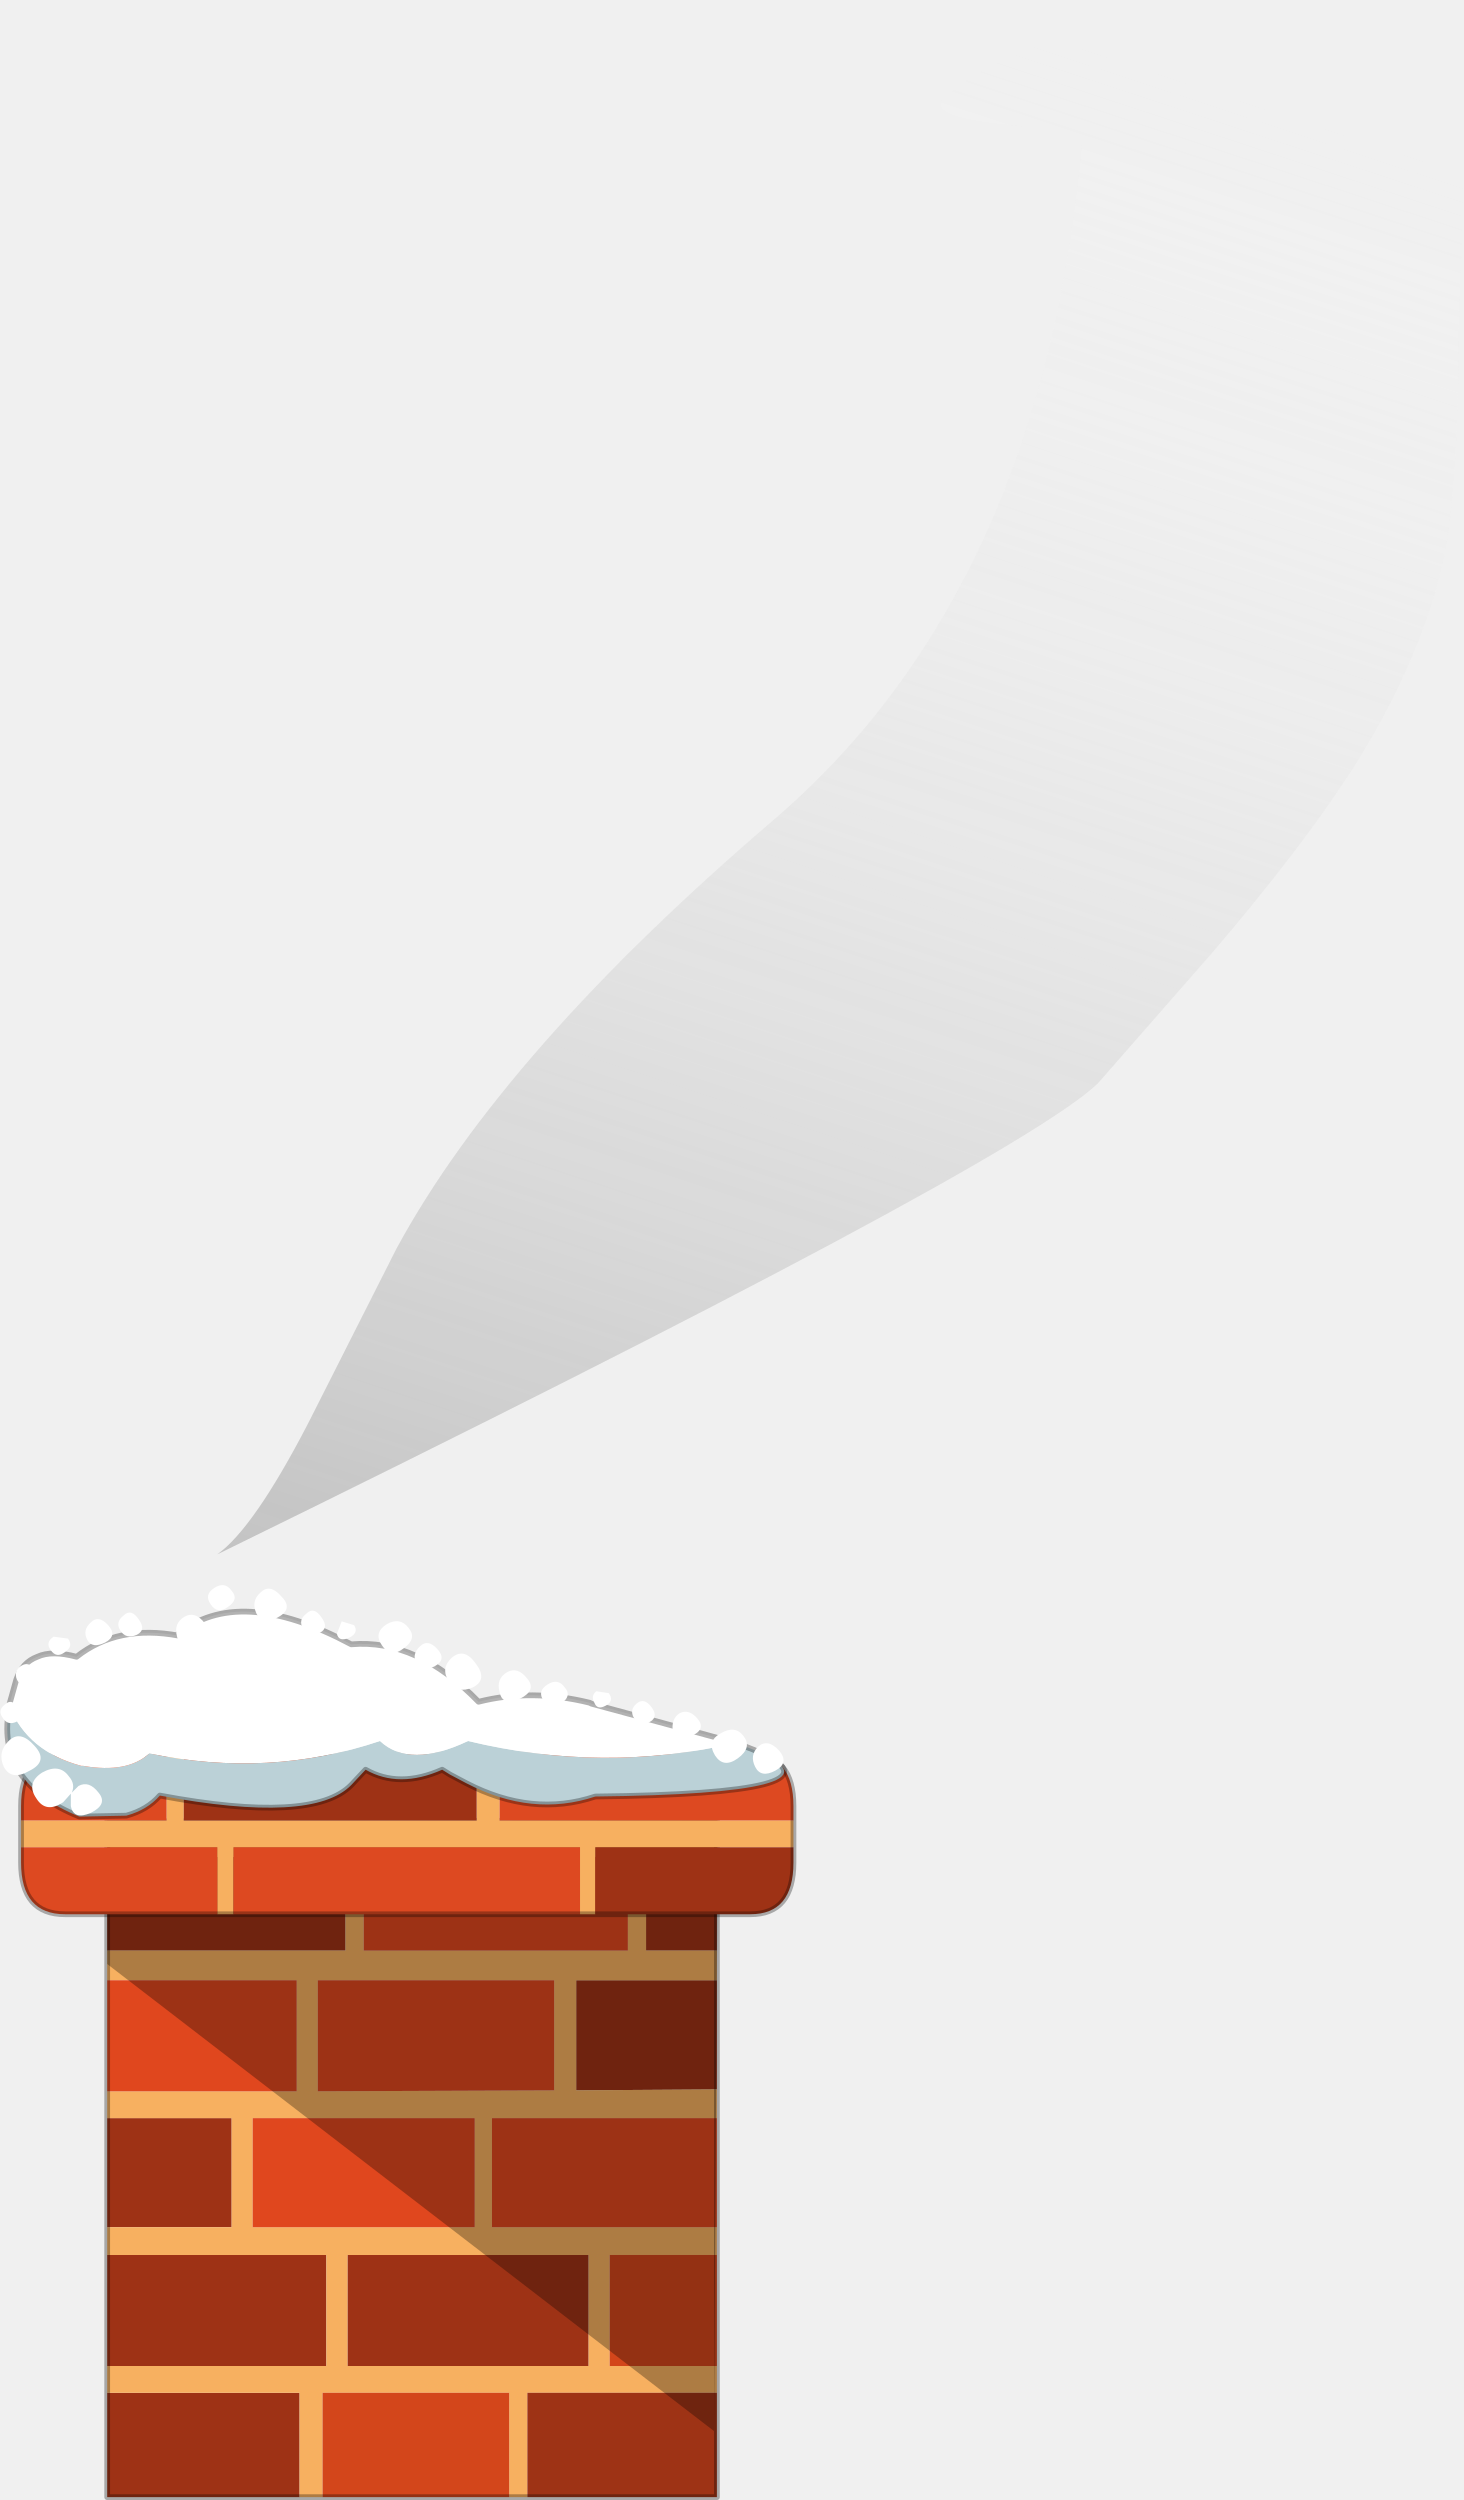
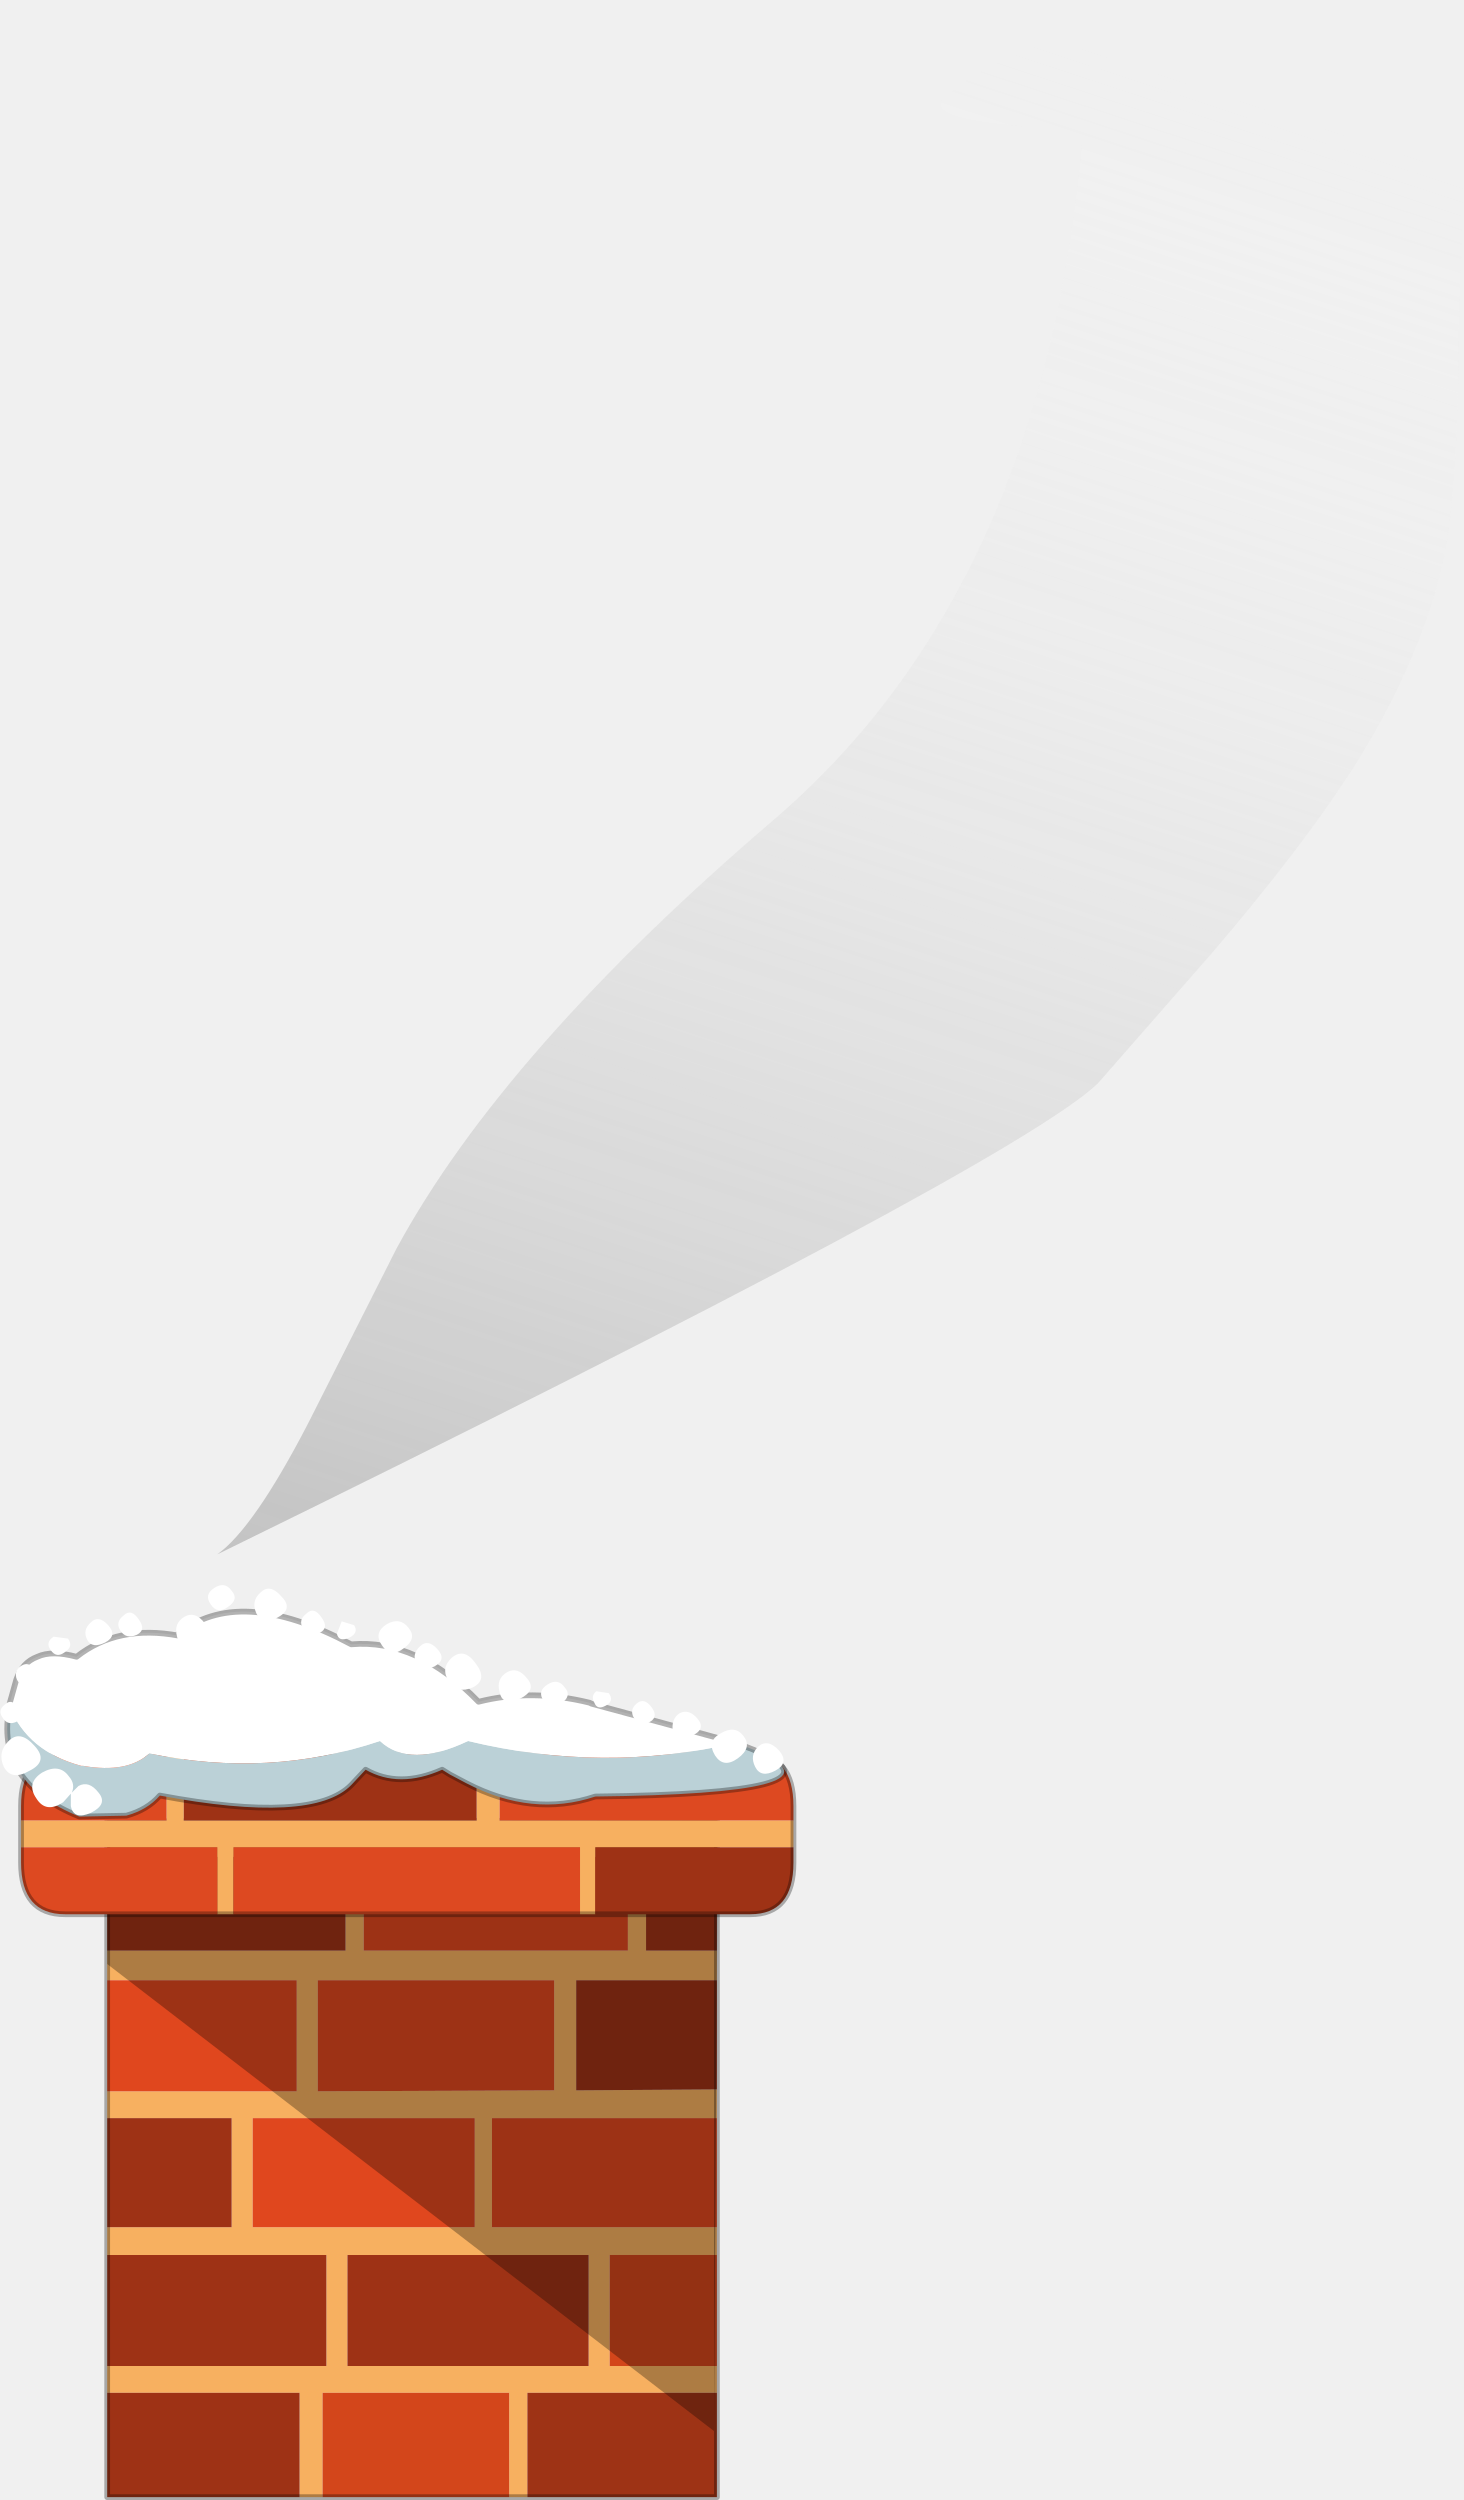
<svg xmlns="http://www.w3.org/2000/svg" xmlns:ns1="https://www.free-decompiler.com/flash" xmlns:xlink="http://www.w3.org/1999/xlink" ns1:objectType="frame" height="130.6px" width="76.45px">
  <g transform="matrix(1.0, 0.0, 0.0, 1.0, 21.5, 130.65)">
-     <use ns1:characterId="981" height="130.6" transform="matrix(1.0, 0.0, 0.0, 1.0, -21.5, -130.65)" width="76.45" xlink:href="#decoration208-shape0" />
+     <use ns1:characterId="1008" height="130.6" transform="matrix(1.0, 0.0, 0.0, 1.0, -21.5, -130.65)" width="76.45" xlink:href="#decoration208-shape0" />
  </g>
  <defs>
    <g id="decoration208-shape0" transform="matrix(1.0, 0.0, 0.0, 1.0, 21.5, 130.65)">
-       <path d="M33.45 -123.95 Q26.6 -124.3 27.8 -125.55 29.55 -127.05 32.4 -128.2 L35.1 -129.3 36.95 -130.35 Q38.7 -131.6 46.95 -127.55 50.8 -125.8 52.4 -124.3 55.1 -122.05 54.95 -120.55 L54.7 -113.4 Q54.7 -105.5 53.95 -101.6 52.8 -96.25 49.2 -90.55 46.55 -86.4 41.8 -80.85 L35.85 -74.05 Q31.3 -69.75 -10.15 -49.45 -8.25 -50.8 -5.4 -56.3 L-0.8 -65.4 Q4.8 -75.75 18.95 -87.85 33.05 -99.95 35.05 -123.55 L34.95 -123.55 33.45 -123.95" fill="url(#decoration208-gradient0)" fill-rule="evenodd" stroke="none" />
-       <path d="M15.95 -33.65 L15.95 -28.75 12.25 -28.75 12.25 -33.65 15.95 -33.65 M15.95 -27.2 L15.95 -21.5 8.6 -21.45 8.6 -27.2 15.95 -27.2 M-5.85 -0.2 L-15.9 -0.2 -15.9 -5.65 -5.85 -5.65 -5.85 -0.2 M-15.9 -7.05 L-15.9 -12.85 -4.45 -12.85 -4.45 -7.05 -15.9 -7.05 M-15.9 -14.3 L-15.9 -20.0 -9.4 -20.0 -9.4 -14.3 -15.9 -14.3 M-15.9 -28.75 L-15.9 -33.65 -3.45 -33.65 -3.45 -28.75 -15.9 -28.75 M9.25 -12.85 L9.25 -7.05 -3.35 -7.05 -3.35 -12.85 9.25 -12.85" fill="#9e3215" fill-rule="evenodd" stroke="none" />
-       <path d="M15.95 -28.75 L15.95 -27.2 8.6 -27.2 8.6 -21.45 15.95 -21.5 15.95 -20.0 4.2 -20.0 4.2 -14.3 15.95 -14.3 15.95 -12.85 10.35 -12.85 10.35 -7.05 15.95 -7.05 15.95 -5.65 6.05 -5.65 6.05 -0.2 5.1 -0.2 5.1 -5.65 -4.65 -5.65 -4.65 -0.2 -5.85 -0.2 -5.85 -5.65 -15.9 -5.65 -15.9 -7.05 -4.45 -7.05 -4.45 -12.85 -15.9 -12.85 -15.9 -14.3 -9.4 -14.3 -9.4 -20.0 -15.9 -20.0 -15.9 -21.4 -6.0 -21.4 -6.0 -27.2 -15.9 -27.2 -15.9 -28.75 -3.45 -28.75 -3.45 -33.65 -15.9 -33.65 -15.9 -35.5 15.95 -35.55 15.95 -33.65 12.25 -33.65 12.25 -28.75 15.95 -28.75 M11.3 -28.75 L11.3 -33.65 -2.5 -33.65 -2.5 -28.75 11.3 -28.75 M3.3 -20.0 L-8.3 -20.0 -8.3 -14.3 3.3 -14.3 3.3 -20.0 M9.25 -12.85 L-3.35 -12.85 -3.35 -7.05 9.25 -7.05 9.25 -12.85 M7.45 -21.45 L7.45 -27.2 -4.9 -27.2 -4.9 -21.4 7.45 -21.45" fill="#f7b060" fill-rule="evenodd" stroke="none" />
-       <path d="M15.95 -20.0 L15.95 -14.3 4.2 -14.3 4.2 -20.0 15.95 -20.0 M-15.9 -21.4 L-15.9 -27.2 -6.0 -27.2 -6.0 -21.4 -15.9 -21.4 M11.3 -28.75 L-2.5 -28.75 -2.5 -33.65 11.3 -33.65 11.3 -28.75 M3.3 -20.0 L3.3 -14.3 -8.3 -14.3 -8.3 -20.0 3.3 -20.0 M7.45 -21.45 L-4.9 -21.4 -4.9 -27.2 7.45 -27.2 7.45 -21.45" fill="#e0471e" fill-rule="evenodd" stroke="none" />
-       <path d="M15.95 -12.85 L15.95 -7.05 10.35 -7.05 10.35 -12.85 15.95 -12.85 M5.1 -0.2 L-4.65 -0.2 -4.65 -5.65 5.1 -5.65 5.1 -0.2" fill="#d3461b" fill-rule="evenodd" stroke="none" />
-       <path d="M15.95 -5.65 L15.95 -0.2 6.05 -0.2 6.05 -5.65 15.95 -5.65" fill="#9e3315" fill-rule="evenodd" stroke="none" />
-       <path d="M15.95 -33.65 L15.95 -28.75 15.95 -27.2 15.95 -21.5 15.95 -20.0 15.95 -14.3 15.95 -12.85 15.95 -7.05 15.95 -5.65 15.95 -0.2 6.05 -0.2 5.1 -0.2 -4.65 -0.2 -5.85 -0.2 -15.9 -0.2 -15.9 -5.65 -15.9 -7.05 -15.9 -12.85 -15.9 -14.3 -15.9 -20.0 -15.9 -21.4 -15.9 -27.2 -15.9 -28.75 -15.9 -33.65 -15.9 -35.5 15.95 -35.55 15.95 -33.65 Z" fill="none" stroke="#000000" stroke-linecap="round" stroke-linejoin="round" stroke-opacity="0.302" stroke-width="0.3" />
+       <path d="M34.95 -123.55 L33.45 -123.95 Q26.6 -124.3 27.8 -125.55 29.55 -127.05 32.4 -128.2 L35.1 -129.3 36.95 -130.35 Q38.7 -131.6 46.95 -127.55 50.8 -125.8 52.4 -124.3 55.1 -122.05 54.95 -120.55 L54.7 -113.4 Q54.7 -105.5 53.95 -101.6 52.8 -96.25 49.2 -90.55 46.55 -86.4 41.8 -80.85 L35.85 -74.05 Q31.3 -69.75 -10.15 -49.45 -8.25 -50.8 -5.4 -56.3 L-0.8 -65.4 Q4.8 -75.75 18.95 -87.85 33.05 -99.95 35.05 -123.55 L34.95 -123.55" fill="url(#decoration208-gradient0)" fill-rule="evenodd" stroke="none" />
+       <path d="M15.95 -33.65 L12.25 -33.65 12.25 -28.75 15.95 -28.75 15.95 -27.2 8.6 -27.2 8.6 -21.45 15.95 -21.5 15.95 -20.0 4.2 -20.0 4.2 -14.3 15.95 -14.3 15.95 -12.85 10.35 -12.85 10.35 -7.05 15.95 -7.05 15.95 -5.65 6.05 -5.65 6.05 -0.2 5.1 -0.2 5.1 -5.65 -4.65 -5.65 -4.65 -0.2 -5.85 -0.2 -5.85 -5.65 -15.9 -5.65 -15.9 -7.05 -4.45 -7.05 -4.45 -12.85 -15.9 -12.85 -15.9 -14.3 -9.4 -14.3 -9.4 -20.0 -15.9 -20.0 -15.9 -21.4 -6.0 -21.4 -6.0 -27.2 -15.9 -27.2 -15.9 -28.75 -3.45 -28.75 -3.45 -33.65 -15.9 -33.65 -15.9 -35.5 15.95 -35.55 15.95 -33.65 M11.3 -28.75 L11.3 -33.65 -2.5 -33.65 -2.5 -28.75 11.3 -28.75 M3.3 -20.0 L-8.3 -20.0 -8.3 -14.3 3.3 -14.3 3.3 -20.0 M9.25 -12.85 L-3.35 -12.85 -3.35 -7.05 9.25 -7.05 9.25 -12.85 M7.45 -21.45 L7.45 -27.2 -4.9 -27.2 -4.9 -21.4 7.45 -21.45" fill="#f7b060" fill-rule="evenodd" stroke="none" />
+       <path d="M15.95 -28.75 L12.25 -28.75 12.25 -33.65 15.95 -33.65 15.95 -28.75 M-15.9 -33.65 L-3.45 -33.65 -3.45 -28.75 -15.9 -28.75 -15.9 -33.65 M-15.9 -20.0 L-9.4 -20.0 -9.4 -14.3 -15.9 -14.3 -15.9 -20.0 M-15.9 -12.85 L-4.45 -12.85 -4.45 -7.05 -15.9 -7.05 -15.9 -12.85 M-15.9 -5.65 L-5.85 -5.65 -5.85 -0.2 -15.9 -0.2 -15.9 -5.65 M15.95 -21.5 L8.6 -21.45 8.6 -27.2 15.95 -27.2 15.95 -21.5 M9.25 -12.85 L9.25 -7.05 -3.35 -7.05 -3.35 -12.85 9.25 -12.85" fill="#9e3215" fill-rule="evenodd" stroke="none" />
+       <path d="M-15.9 -27.2 L-6.0 -27.2 -6.0 -21.4 -15.9 -21.4 -15.9 -27.2 M15.95 -14.3 L4.2 -14.3 4.2 -20.0 15.95 -20.0 15.95 -14.3 M11.3 -28.75 L-2.5 -28.75 -2.5 -33.65 11.3 -33.65 11.3 -28.75 M3.3 -20.0 L3.3 -14.3 -8.3 -14.3 -8.3 -20.0 3.3 -20.0 M7.45 -21.45 L-4.9 -21.4 -4.9 -27.2 7.45 -27.2 7.45 -21.45" fill="#e0471e" fill-rule="evenodd" stroke="none" />
+       <path d="M-4.65 -0.2 L-4.65 -5.65 5.1 -5.65 5.1 -0.2 -4.65 -0.2 M15.95 -7.05 L10.35 -7.05 10.35 -12.85 15.95 -12.85 15.95 -7.05" fill="#d3461b" fill-rule="evenodd" stroke="none" />
+       <path d="M6.05 -0.2 L6.05 -5.65 15.95 -5.65 15.95 -0.2 6.05 -0.2" fill="#9e3315" fill-rule="evenodd" stroke="none" />
+       <path d="M15.95 -33.65 L15.95 -35.55 -15.9 -35.5 -15.9 -33.65 -15.9 -28.75 -15.9 -27.2 -15.9 -21.4 -15.9 -20.0 -15.9 -14.3 -15.9 -12.85 -15.9 -7.05 -15.9 -5.65 -15.9 -0.2 -5.85 -0.2 -4.65 -0.2 5.1 -0.2 6.05 -0.2 15.95 -0.2 15.95 -5.65 15.95 -7.05 15.95 -12.85 15.95 -14.3 15.95 -20.0 15.95 -21.5 15.95 -27.2 15.95 -28.75 15.95 -33.65 Z" fill="none" stroke="#000000" stroke-linecap="round" stroke-linejoin="round" stroke-opacity="0.302" stroke-width="0.3" />
      <path d="M15.8 -3.65 L-15.9 -28.05 -15.9 -35.55 16.0 -35.55 15.8 -3.65" fill="#000000" fill-opacity="0.298" fill-rule="evenodd" stroke="none" />
      <path d="M3.4 -39.0 L4.6 -39.0 4.6 -35.55 19.95 -35.55 19.95 -34.15 9.6 -34.15 9.6 -30.65 8.8 -30.65 8.8 -34.15 -9.3 -34.15 -9.3 -30.65 -10.15 -30.65 -10.15 -34.15 -20.4 -34.15 -20.4 -35.55 -12.8 -35.55 -12.8 -39.0 -11.9 -39.0 -11.9 -35.55 3.4 -35.55 3.4 -39.0" fill="#f7b060" fill-rule="evenodd" stroke="none" />
      <path d="M19.95 -34.15 L19.95 -33.35 Q19.95 -30.65 17.7 -30.65 L9.6 -30.65 9.6 -34.15 19.95 -34.15 M-11.9 -39.0 L3.4 -39.0 3.4 -35.55 -11.9 -35.55 -11.9 -39.0" fill="#9e3215" fill-rule="evenodd" stroke="none" />
      <path d="M4.6 -39.0 L17.7 -39.0 Q19.95 -39.0 19.95 -36.3 L19.95 -35.55 4.6 -35.55 4.6 -39.0 M8.8 -30.65 L-9.3 -30.65 -9.3 -34.15 8.8 -34.15 8.8 -30.65 M-10.15 -30.65 L-18.1 -30.65 Q-20.4 -30.65 -20.4 -33.35 L-20.4 -34.15 -10.15 -34.15 -10.15 -30.65 M-20.4 -35.55 L-20.4 -36.3 Q-20.4 -39.0 -18.1 -39.0 L-12.8 -39.0 -12.8 -35.55 -20.4 -35.55" fill="#dd4921" fill-rule="evenodd" stroke="none" />
      <path d="M3.4 -39.0 L4.6 -39.0 17.7 -39.0 Q19.95 -39.0 19.95 -36.3 L19.95 -35.55 19.95 -34.15 19.95 -33.35 Q19.95 -30.65 17.7 -30.65 L9.6 -30.65 8.8 -30.65 -9.3 -30.65 -10.15 -30.65 -18.1 -30.65 Q-20.4 -30.65 -20.4 -33.35 L-20.4 -34.15 -20.4 -35.55 -20.4 -36.3 Q-20.4 -39.0 -18.1 -39.0 L-12.8 -39.0 -11.9 -39.0 3.4 -39.0 Z" fill="none" stroke="#000000" stroke-linecap="round" stroke-linejoin="round" stroke-opacity="0.302" stroke-width="0.3" />
      <path d="M16.95 -39.6 L17.85 -39.25 18.3 -39.05 Q22.85 -36.95 9.6 -36.8 6.3 -35.7 2.85 -37.5 L2.0 -37.95 1.6 -38.2 Q-0.65 -37.2 -2.4 -38.2 L-3.15 -37.4 Q-5.15 -35.35 -13.15 -36.85 -13.8 -36.1 -14.9 -35.8 L-17.35 -35.75 Q-21.8 -37.55 -21.0 -41.5 -20.05 -39.15 -17.25 -38.4 L-17.15 -38.4 Q-14.85 -38.0 -13.7 -39.05 -7.45 -37.75 -1.65 -39.7 -0.1 -38.25 2.95 -39.7 10.0 -38.0 16.95 -39.6" fill="#bbd1d7" fill-rule="evenodd" stroke="none" />
      <path d="M16.95 -39.6 Q10.0 -38.0 2.95 -39.7 -0.1 -38.25 -1.65 -39.7 -7.45 -37.75 -13.7 -39.05 -14.85 -38.0 -17.15 -38.4 L-17.25 -38.4 Q-20.05 -39.15 -21.0 -41.5 L-21.0 -41.65 -20.65 -42.9 Q-20.35 -43.8 -19.55 -44.1 -18.8 -44.45 -17.5 -44.1 -15.35 -45.8 -12.15 -45.2 L-12.25 -45.25 Q-9.05 -47.9 -3.15 -44.75 0.3 -45.05 3.5 -41.75 6.25 -42.45 9.3 -41.7 L9.4 -41.65 16.95 -39.6" fill="#ffffff" fill-rule="evenodd" stroke="none" />
      <path d="M-21.0 -41.5 Q-21.8 -37.55 -17.35 -35.75 L-14.9 -35.8 Q-13.8 -36.1 -13.15 -36.85 -5.15 -35.35 -3.15 -37.4 L-2.4 -38.2 Q-0.65 -37.2 1.6 -38.2 L2.0 -37.95 2.85 -37.5 Q6.3 -35.7 9.6 -36.8 22.85 -36.95 18.3 -39.05 L17.85 -39.25 16.95 -39.6 9.4 -41.65 9.3 -41.7 Q6.25 -42.45 3.5 -41.75 0.3 -45.05 -3.15 -44.75 -9.05 -47.9 -12.25 -45.25 L-12.15 -45.2 Q-15.35 -45.8 -17.5 -44.1 -18.8 -44.45 -19.55 -44.1 -20.35 -43.8 -20.65 -42.9 L-21.0 -41.65 -21.0 -41.5 Z" fill="none" stroke="#000000" stroke-linecap="round" stroke-linejoin="round" stroke-opacity="0.302" stroke-width="0.3" />
      <path d="M14.95 -40.85 Q15.4 -40.3 14.6 -39.95 13.8 -39.6 13.65 -40.2 13.55 -40.85 14.0 -41.15 14.5 -41.4 14.95 -40.85 M11.65 -40.85 Q11.35 -41.3 11.75 -41.65 12.15 -42.0 12.55 -41.45 12.9 -40.95 12.45 -40.7 11.95 -40.45 11.65 -40.85 M10.15 -41.55 Q9.7 -41.3 9.55 -41.7 9.35 -42.05 9.65 -42.3 L10.3 -42.2 Q10.6 -41.8 10.15 -41.55 M17.95 -38.35 Q17.65 -38.95 18.1 -39.4 18.6 -39.85 19.2 -39.2 19.75 -38.55 19.0 -38.15 18.25 -37.75 17.95 -38.35 M15.85 -38.95 Q15.4 -39.7 16.15 -40.1 16.9 -40.55 17.35 -39.95 17.8 -39.35 17.05 -38.8 16.3 -38.25 15.85 -38.95 M1.2 -43.6 Q0.5 -43.25 0.25 -43.75 0.0 -44.25 0.45 -44.65 0.85 -45.05 1.35 -44.5 1.85 -43.95 1.2 -43.6 M3.35 -43.75 Q4.0 -42.9 3.2 -42.5 2.4 -42.15 1.95 -42.8 1.5 -43.5 2.1 -44.05 2.75 -44.6 3.35 -43.75 M5.0 -43.3 Q5.55 -43.6 6.05 -42.95 6.55 -42.35 5.65 -41.9 4.75 -41.5 4.6 -42.25 4.4 -42.95 5.0 -43.3 M6.9 -41.8 Q6.55 -42.3 7.1 -42.65 7.65 -43.0 8.0 -42.5 8.4 -42.05 7.8 -41.65 7.25 -41.25 6.9 -41.8 M-1.55 -44.7 Q-2.0 -45.35 -1.3 -45.8 -0.6 -46.2 -0.15 -45.6 0.3 -45.05 -0.4 -44.55 -1.1 -44.0 -1.55 -44.7 M-3.9 -45.3 L-3.65 -45.95 -3.0 -45.75 Q-2.75 -45.35 -3.25 -45.1 -3.8 -44.85 -3.9 -45.3 M-4.8 -45.35 Q-5.35 -45.1 -5.65 -45.55 -5.95 -46.0 -5.5 -46.35 -5.1 -46.75 -4.7 -46.15 -4.3 -45.6 -4.8 -45.35 M-9.6 -46.7 Q-10.15 -46.3 -10.5 -46.85 -10.85 -47.35 -10.3 -47.7 -9.75 -48.05 -9.4 -47.55 -9.0 -47.1 -9.6 -46.7 M-7.0 -46.15 Q-7.8 -45.75 -8.1 -46.35 -8.4 -47.0 -7.9 -47.45 -7.4 -47.95 -6.8 -47.25 -6.15 -46.6 -7.0 -46.15 M-12.25 -45.15 Q-12.45 -45.85 -11.85 -46.2 -11.3 -46.5 -10.8 -45.85 -10.3 -45.25 -11.2 -44.8 -12.1 -44.4 -12.25 -45.15 M-14.25 -46.05 Q-13.85 -45.5 -14.35 -45.25 -14.9 -45.0 -15.2 -45.45 -15.5 -45.9 -15.05 -46.25 -14.65 -46.65 -14.25 -46.05 M-16.95 -45.0 Q-17.2 -45.5 -16.75 -45.9 -16.35 -46.3 -15.85 -45.75 -15.35 -45.2 -16.0 -44.85 -16.7 -44.5 -16.95 -45.0 M-18.1 -44.35 Q-18.55 -44.0 -18.85 -44.45 -19.15 -44.85 -18.7 -45.15 L-17.95 -45.05 Q-17.65 -44.65 -18.1 -44.35 M-17.9 -37.85 Q-17.55 -37.45 -17.75 -37.0 L-17.4 -37.35 Q-16.85 -37.65 -16.35 -37.0 -15.85 -36.4 -16.75 -35.95 -17.65 -35.55 -17.8 -36.3 L-17.8 -36.95 -18.2 -36.5 Q-19.1 -35.9 -19.6 -36.7 -20.15 -37.5 -19.3 -38.05 -18.4 -38.55 -17.9 -37.85 M-19.95 -38.15 Q-20.9 -37.6 -21.3 -38.35 -21.65 -39.1 -21.05 -39.7 -20.45 -40.3 -19.7 -39.45 -18.95 -38.65 -19.95 -38.15 M-19.95 -42.8 Q-20.5 -42.5 -20.65 -43.0 -20.75 -43.45 -20.35 -43.65 -20.0 -43.85 -19.7 -43.45 -19.35 -43.05 -19.95 -42.8 M-21.35 -40.9 Q-21.65 -41.3 -21.25 -41.6 -20.9 -41.95 -20.55 -41.45 -20.2 -40.95 -20.65 -40.7 -21.1 -40.5 -21.35 -40.9" fill="#ffffff" fill-rule="evenodd" stroke="none" />
    </g>
    <linearGradient gradientTransform="matrix(0.0201, -0.0605, 0.0477, 0.0157, 32.95, -74.85)" gradientUnits="userSpaceOnUse" id="decoration208-gradient0" spreadMethod="pad" x1="-819.2" x2="819.2">
      <stop offset="0.0" stop-color="#878787" stop-opacity="0.6" />
      <stop offset="1.0" stop-color="#ffffff" stop-opacity="0.0" />
    </linearGradient>
  </defs>
</svg>
